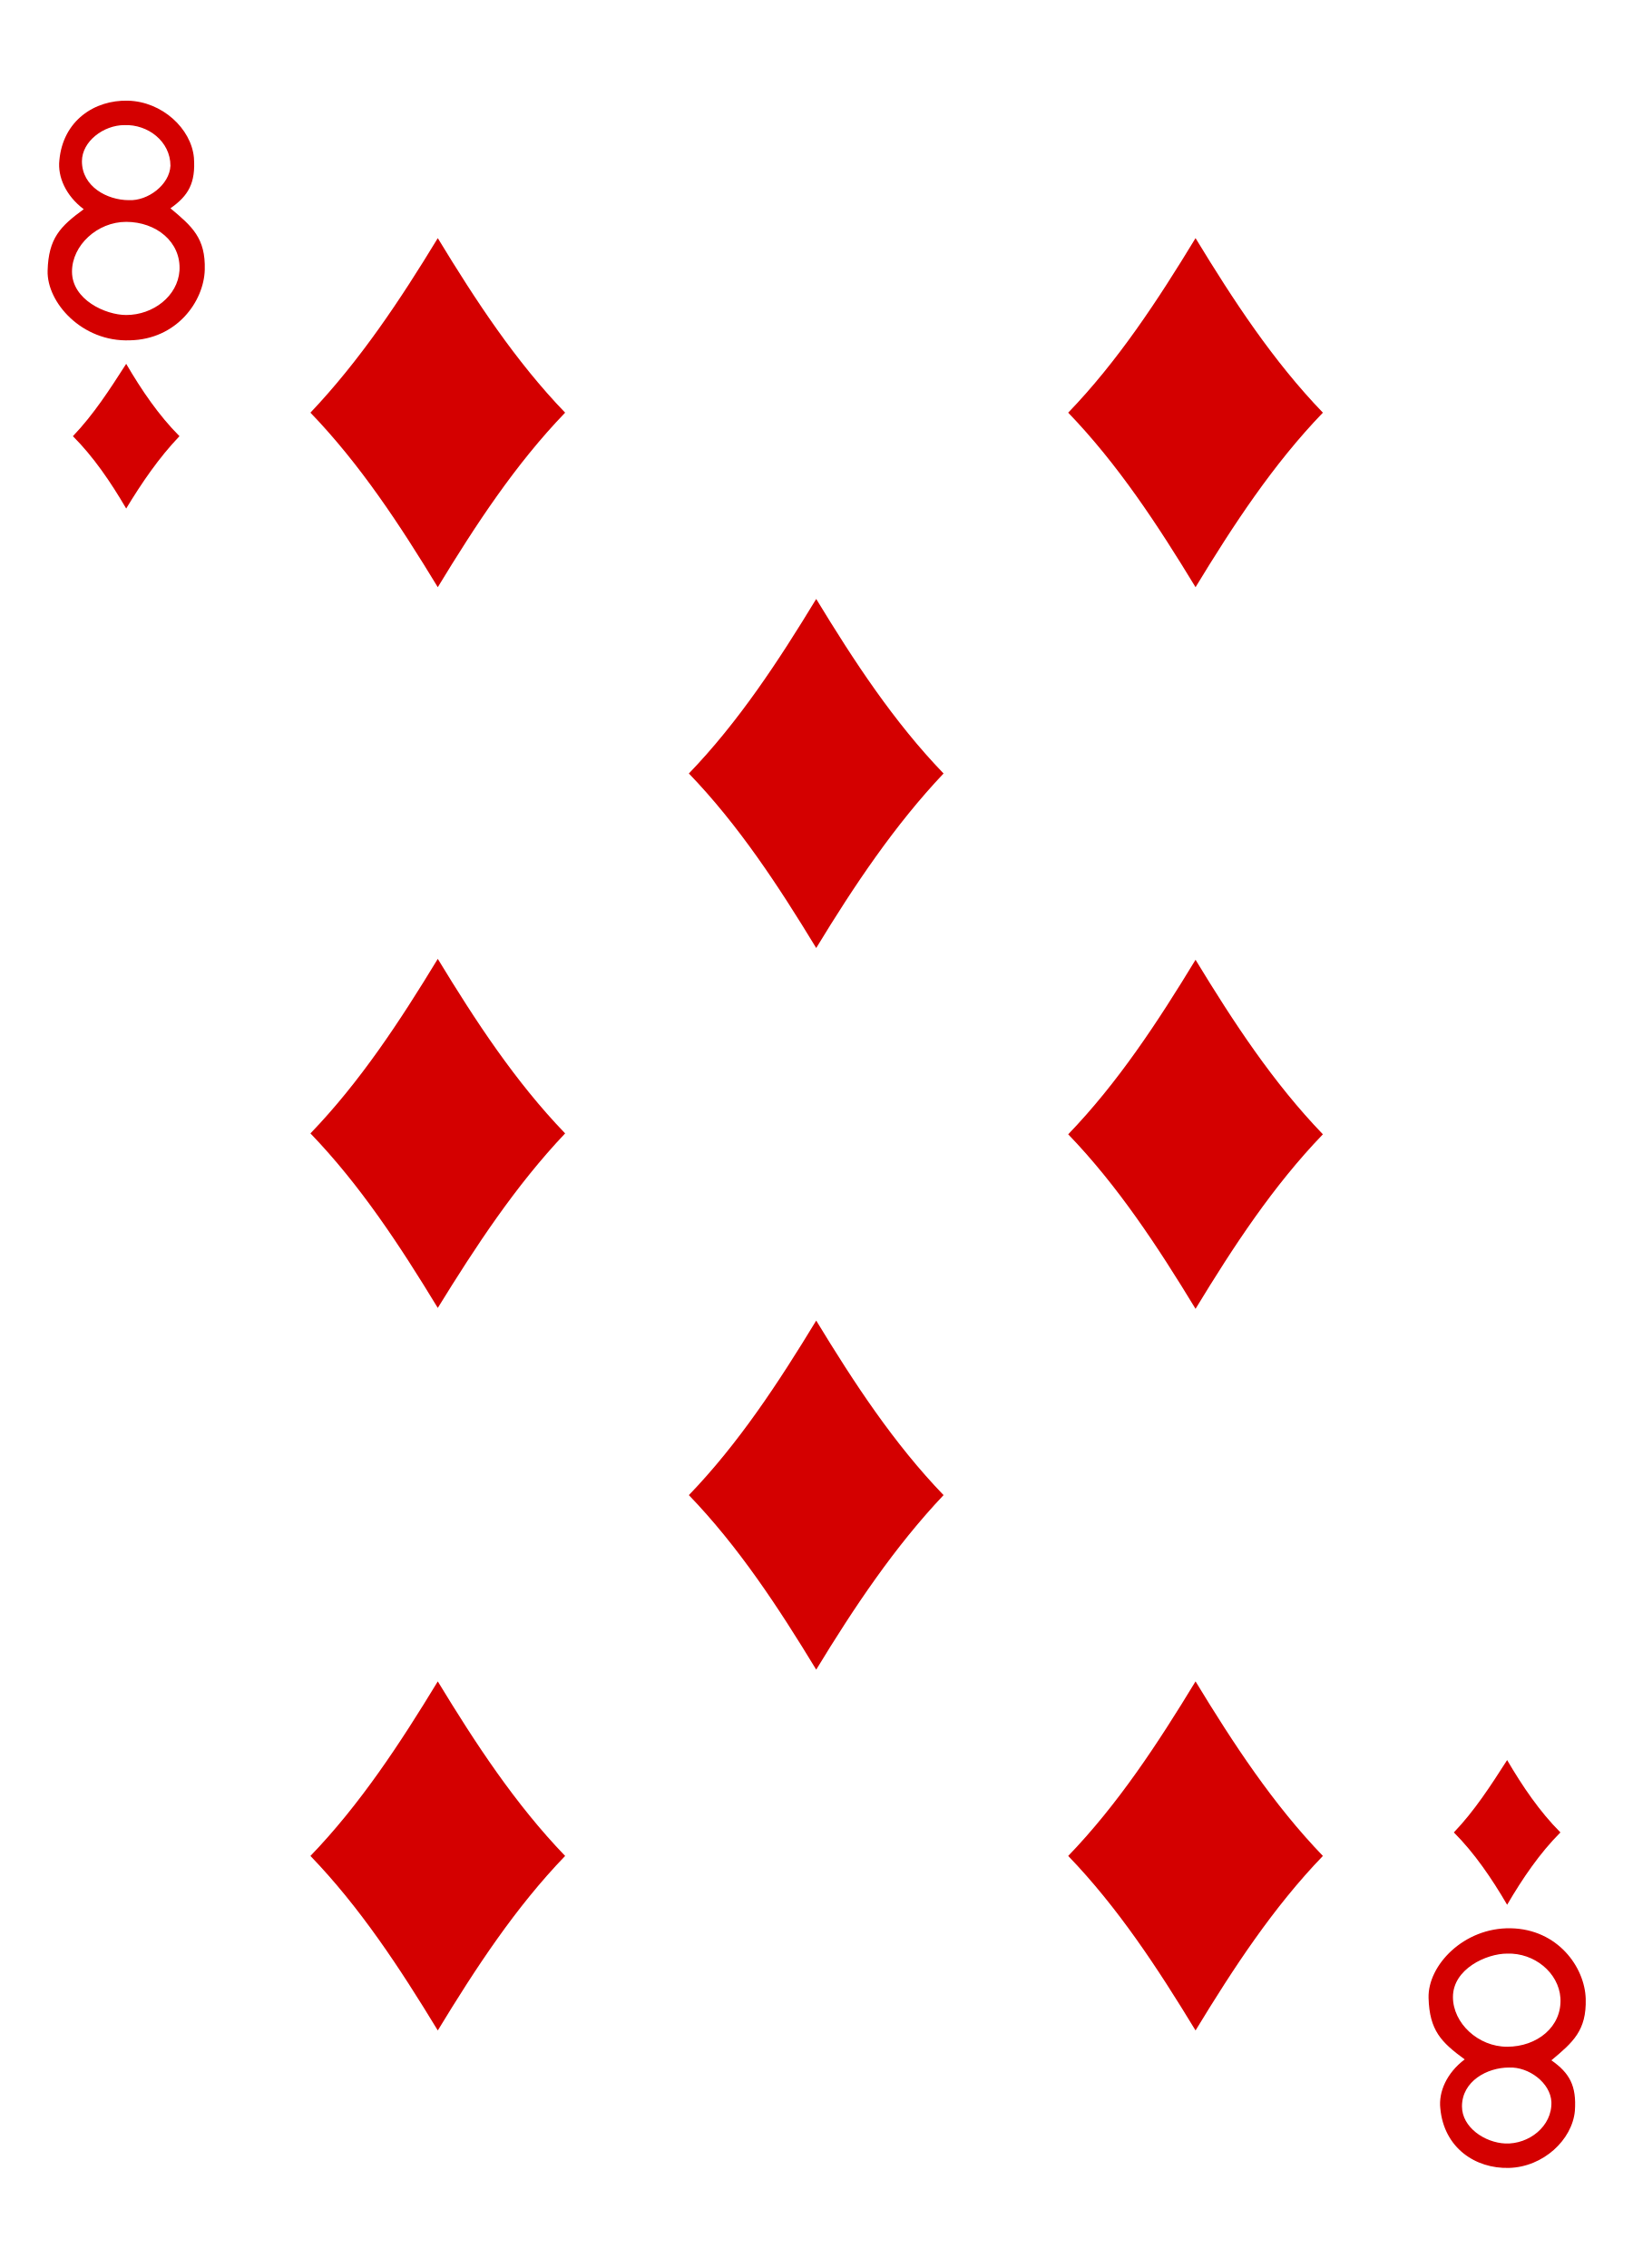
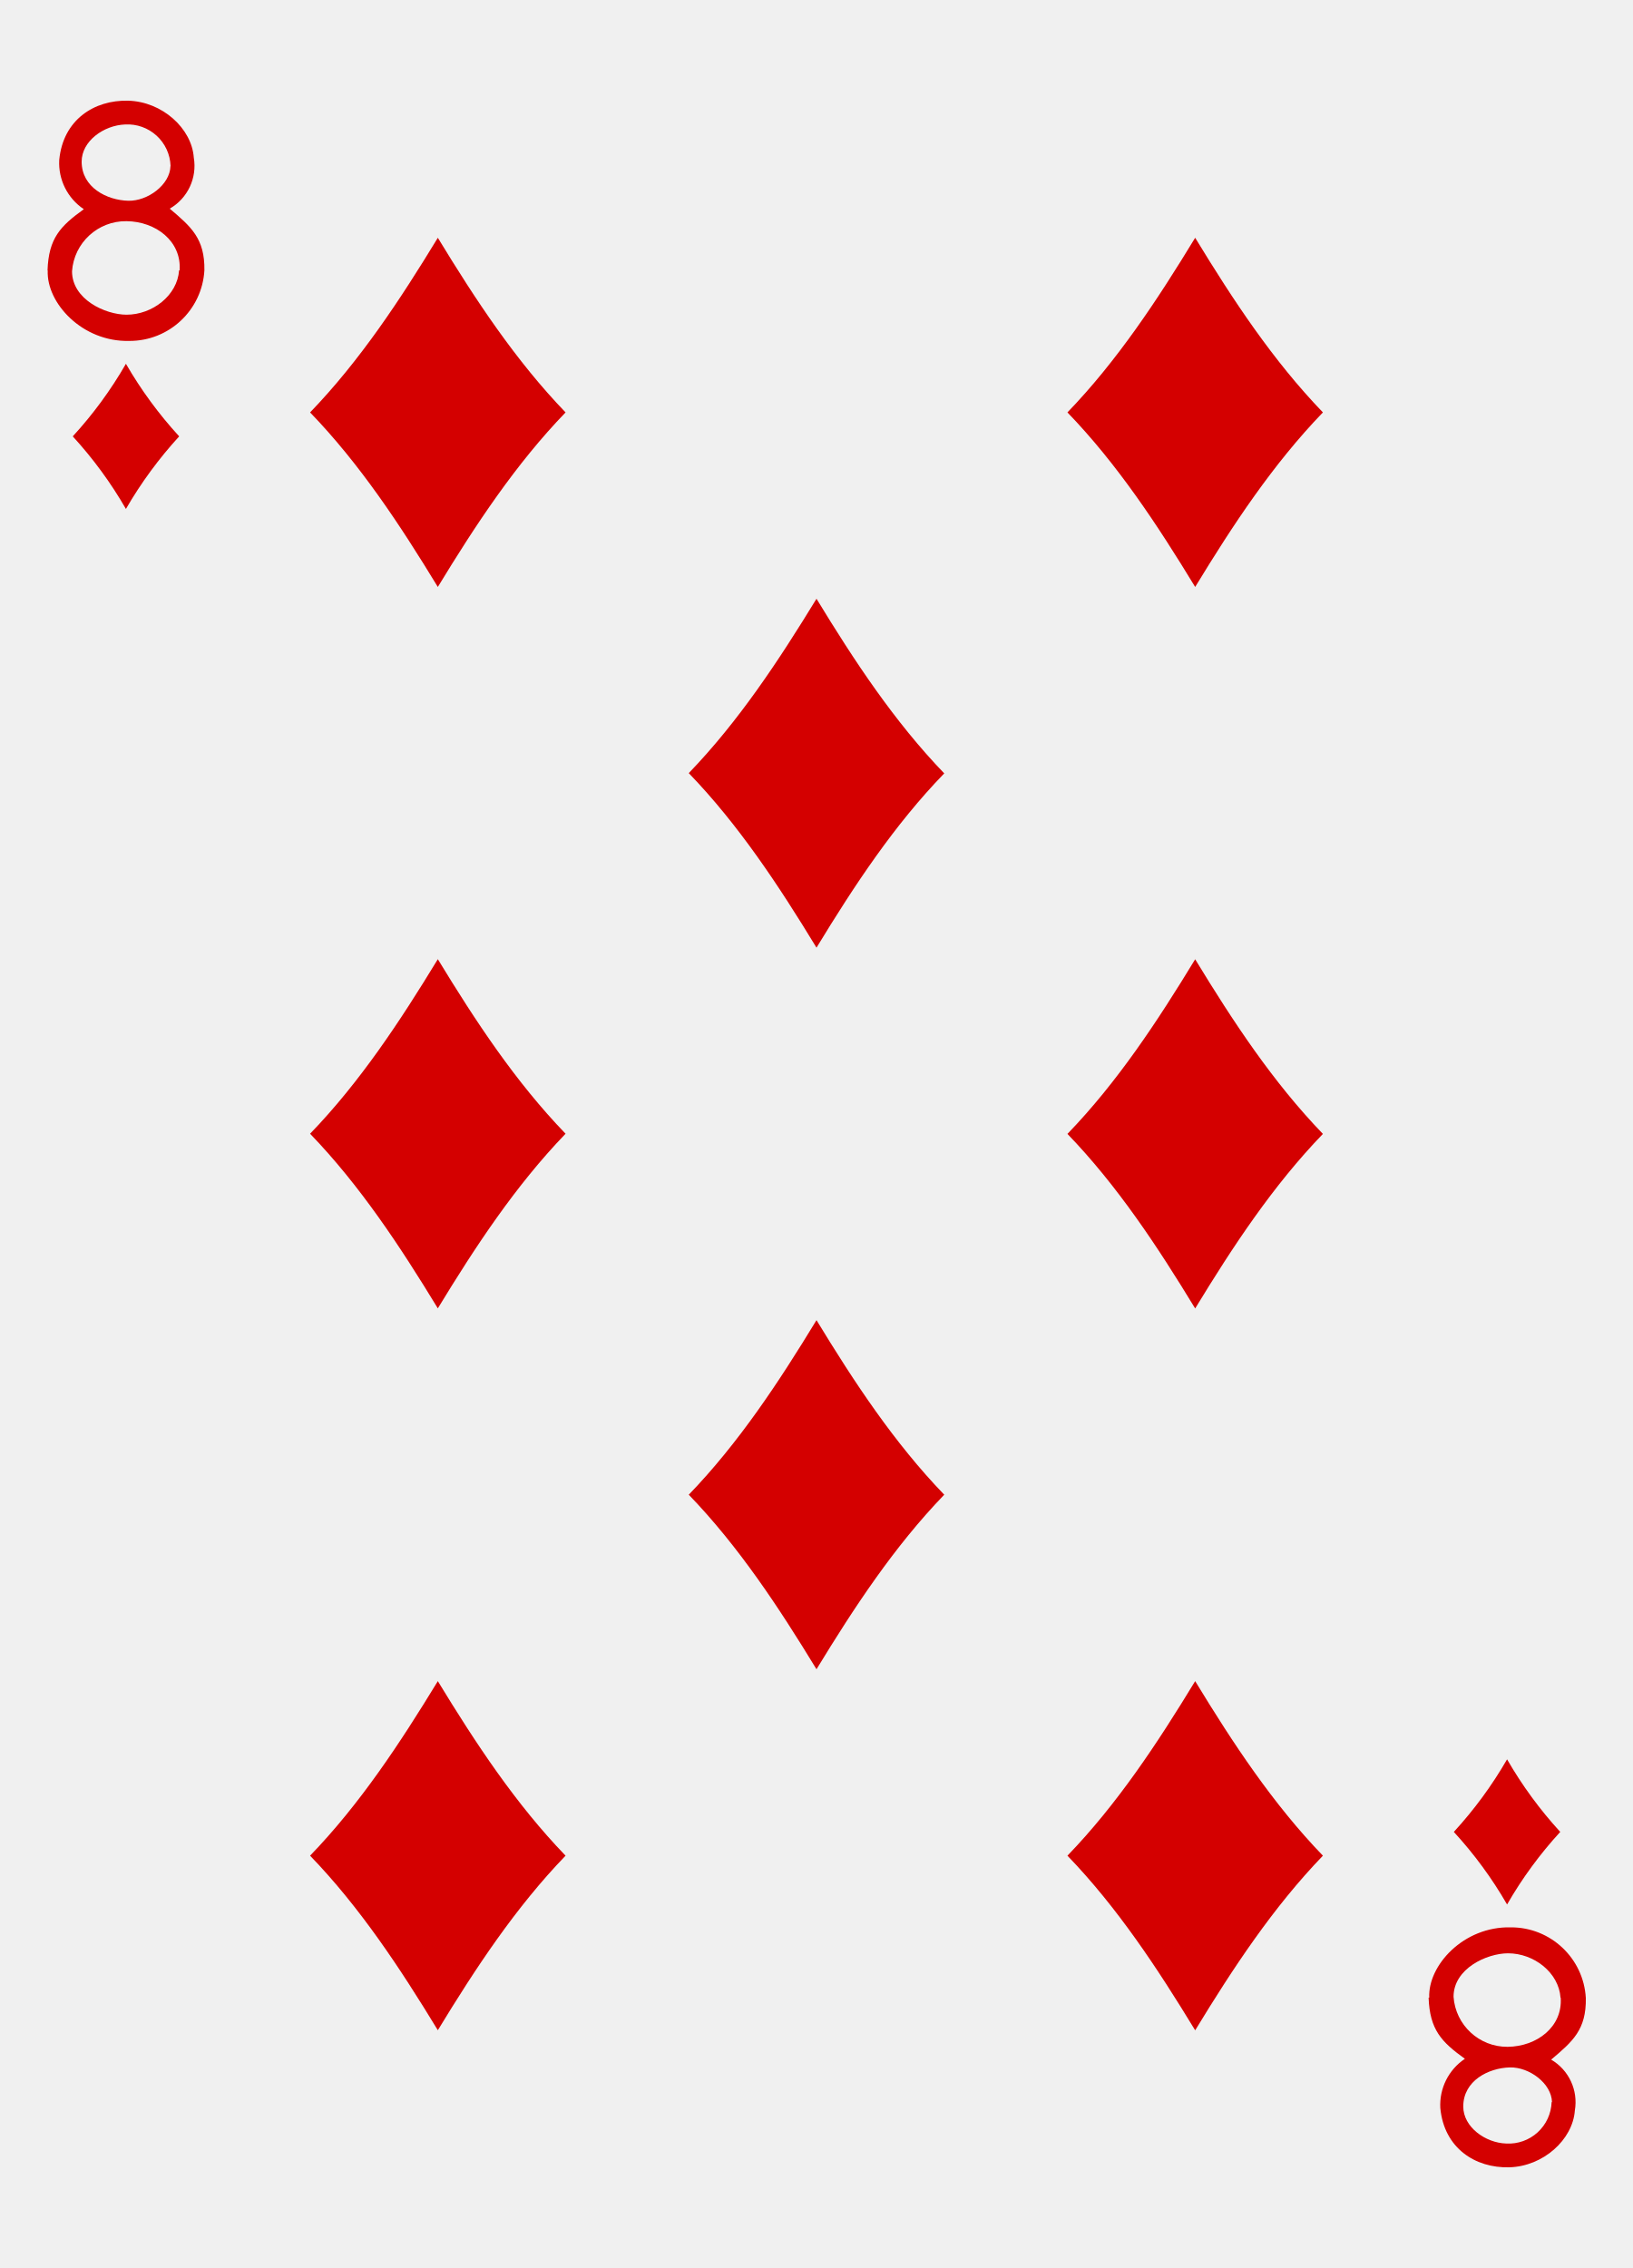
- <svg xmlns="http://www.w3.org/2000/svg" version="1.1" x="0px" y="0px" viewBox="0 0 180 250" style="enable-background:new 0 0 180 250;" xml:space="preserve">
-   <style type="text/css">
- 	.st0{fill:#FFFFFF;}
- 	.st1{fill:#E2CF00;}
- 	.st2{fill:#131F67;}
- 	.st3{fill:#D40000;}
- 	.st4{fill:#100F08;}
- </style>
-   <g id="white-background">
-     <rect class="st0" width="180" height="250" />
-   </g>
-   <g id="Layer_1">
-     <g id="g6785_1_" transform="matrix(0.9955349,0,0,0.9968034,9.827717,-8.13974)">
-       <path id="path6926-2_1_" class="st3" d="M4.1,64.4c-1.7-2.9-3.6-5.7-5.9-8c2.3-2.4,4.1-5.2,5.9-8c1.7,2.9,3.6,5.7,5.9,8    C7.7,58.8,5.8,61.6,4.1,64.4z" />
-       <path id="path6928-9_1_" class="st3" d="M122.5,73.1c-4.2-6.9-8.6-13.6-14.1-19.3c5.5-5.7,9.9-12.4,14.1-19.3    c4.2,6.9,8.6,13.6,14.1,19.3C131.1,59.5,126.7,66.2,122.5,73.1z" />
-       <path id="path6930-6_1_" class="st3" d="M157,218.8c-1.7-2.9-3.6-5.7-5.9-8c2.3-2.4,4.1-5.2,5.9-8c1.7,2.9,3.6,5.7,5.9,8    C160.6,213.1,158.7,215.9,157,218.8z" />
-       <path id="path6932-2_1_" class="st3" d="M38.6,73.1c-4.2-6.9-8.6-13.6-14.1-19.3C30,48,34.4,41.4,38.6,34.5    c4.2,6.9,8.6,13.6,14.1,19.3C47.2,59.5,42.8,66.2,38.6,73.1z" />
-       <path id="path6938-4_1_" class="st3" d="M80.5,113c-4.2-6.9-8.6-13.6-14.1-19.3c5.5-5.7,9.9-12.4,14.1-19.3    c4.2,6.9,8.6,13.6,14.1,19.3C89.2,99.4,84.7,106.1,80.5,113z" />
-       <path id="path6942-4_1_" class="st3" d="M38.6,152.8c-4.2-6.9-8.6-13.6-14.1-19.3c5.5-5.7,9.9-12.4,14.1-19.3    c4.2,6.9,8.6,13.6,14.1,19.3C47.2,139.3,42.8,146,38.6,152.8z" />
-       <path id="path6944-9_1_" class="st3" d="M122.5,152.9c-4.2-6.9-8.6-13.6-14.1-19.3c5.5-5.7,9.9-12.4,14.1-19.3    c4.2,6.9,8.6,13.6,14.1,19.3C131.1,139.3,126.7,146,122.5,152.9z" />
-       <path id="path6948-4_1_" class="st3" d="M38.6,232.7c-4.2-6.9-8.6-13.6-14.1-19.3c5.5-5.7,9.9-12.4,14.1-19.3    c4.2,6.9,8.6,13.6,14.1,19.3C47.2,219.1,42.8,225.8,38.6,232.7z" />
-       <path id="path6950-4_1_" class="st3" d="M122.5,232.7c-4.2-6.9-8.6-13.6-14.1-19.3c5.5-5.7,9.9-12.4,14.1-19.3    c4.2,6.9,8.6,13.6,14.1,19.3C131.1,219.1,126.7,225.8,122.5,232.7z" />
-       <path id="path6956-4_1_" class="st3" d="M80.5,192.8c-4.2-6.9-8.6-13.6-14.1-19.3c5.5-5.7,9.9-12.4,14.1-19.3    c4.2,6.9,8.6,13.6,14.1,19.3C89.2,179.2,84.7,185.9,80.5,192.8z" />
-       <path id="path27-00-7-8-6_1_" class="st3" d="M-4.6,38.1c0.1-3.6,1.4-4.9,4-6.8c-2-1.5-2.9-3.6-2.7-5.4c0.4-4.4,3.9-6.7,7.6-6.6    c3.8,0.1,7,3.1,7.3,6.3c0.2,2.8-0.6,4.2-2.6,5.6c2.4,2,3.9,3.3,3.8,6.8c-0.1,3.5-3.1,7.7-8.3,7.8C-0.8,46-4.7,41.6-4.6,38.1    L-4.6,38.1L-4.6,38.1z M10,38.1c0.2-3.2-2.6-5.4-5.9-5.4c-3.2,0-6,2.6-6,5.5c0,3.1,3.7,4.8,6,4.8C7.1,43,9.8,40.9,10,38.1L10,38.1    z M9,26.5C9,23.8,6.5,21.9,3.9,22C1.6,22-0.8,23.8-0.8,26c0,2.8,2.8,4.3,5.2,4.3C6.5,30.4,8.9,28.6,9,26.5L9,26.5L9,26.5z" />
-       <path id="path27-0-1-9-8_1_" class="st3" d="M148.3,229.1c0.1,3.6,1.4,4.9,4,6.8c-2,1.5-2.9,3.6-2.7,5.4c0.4,4.4,3.9,6.7,7.6,6.6    c3.8-0.1,7-3.1,7.3-6.3c0.2-2.8-0.6-4.2-2.6-5.6c2.4-2,3.9-3.3,3.8-6.8c-0.1-3.5-3.1-7.7-8.3-7.8S148.2,225.5,148.3,229.1    L148.3,229.1L148.3,229.1z M162.9,229.1c0.2,3.2-2.6,5.4-5.9,5.4c-3.2,0-6-2.6-6-5.5c0-3.1,3.7-4.8,6-4.8    C160,224.1,162.7,226.3,162.9,229.1L162.9,229.1z M161.9,240.6c0.1,2.7-2.5,4.7-5.1,4.6c-2.3-0.1-4.8-1.8-4.8-4.1    c0-2.8,2.8-4.3,5.2-4.3C159.4,236.7,161.8,238.5,161.9,240.6L161.9,240.6L161.9,240.6z" />
-     </g>
+ <svg xmlns="http://www.w3.org/2000/svg" id="Layer_1" data-name="Layer 1" viewBox="0 0 180 250">
+   <defs>
+     <style>.cls-1{fill:#d40000;}</style>
+   </defs>
+   <g id="g6785">
+     <path id="path6926-2" class="cls-1" d="M13.88,56.1a45.35,45.35,0,0,0-5.86-8,44.92,44.92,0,0,0,5.86-8,45.46,45.46,0,0,0,5.87,8A45.91,45.91,0,0,0,13.88,56.1Z" />
+     <path id="path6928-9" class="cls-1" d="M131.74,64.7c-4.18-6.87-8.58-13.54-14.08-19.24,5.5-5.71,9.9-12.38,14.08-19.25,4.18,6.87,8.58,13.54,14.08,19.25C140.32,51.16,135.92,57.83,131.74,64.7Z" />
+     <path id="path6930-6" class="cls-1" d="M166.12,209.93a45,45,0,0,0-5.87-8,45.41,45.41,0,0,0,5.87-8,45.35,45.35,0,0,0,5.86,8A44.92,44.92,0,0,0,166.12,209.93Z" />
+     <path id="path6932-2" class="cls-1" d="M48.26,64.7c-4.18-6.87-8.58-13.54-14.08-19.24,5.5-5.71,9.9-12.38,14.08-19.25,4.18,6.87,8.58,13.54,14.08,19.25C56.84,51.16,52.44,57.83,48.26,64.7Z" />
+     <path id="path6938-4" class="cls-1" d="M90,104.46c-4.18-6.87-8.58-13.54-14.08-19.24C81.42,79.51,85.82,72.84,90,66c4.18,6.87,8.58,13.54,14.08,19.25C98.58,90.92,94.18,97.59,90,104.46Z" />
+     <path id="path6942-4" class="cls-1" d="M48.26,144.22c-4.18-6.87-8.58-13.54-14.08-19.25,5.5-5.7,9.9-12.37,14.08-19.24,4.18,6.87,8.58,13.54,14.08,19.24C56.84,130.68,52.44,137.35,48.26,144.22Z" />
+     <path id="path6944-9" class="cls-1" d="M131.74,144.23c-4.18-6.87-8.58-13.54-14.08-19.24,5.5-5.7,9.9-12.38,14.08-19.25,4.18,6.87,8.58,13.55,14.08,19.25C140.32,130.69,135.92,137.36,131.74,144.23Z" />
+     <path id="path6948-4" class="cls-1" d="M48.26,223.79c-4.18-6.87-8.58-13.54-14.08-19.24,5.5-5.7,9.9-12.38,14.08-19.24,4.18,6.86,8.58,13.54,14.08,19.24C56.84,210.25,52.44,216.92,48.26,223.79Z" />
+     <path id="path6950-4" class="cls-1" d="M131.74,223.8c-4.18-6.87-8.58-13.54-14.08-19.25,5.5-5.7,9.9-12.37,14.08-19.24,4.18,6.87,8.58,13.54,14.08,19.24C140.32,210.26,135.92,216.93,131.74,223.8Z" />
+     <path id="path6956-4" class="cls-1" d="M90,184c-4.18-6.86-8.58-13.54-14.08-19.24,5.5-5.7,9.9-12.37,14.08-19.24,4.18,6.87,8.58,13.54,14.08,19.24C98.58,170.46,94.18,177.14,90,184Z" />
+     <path id="path27-00-7-8-6" class="cls-1" d="M5.24,29.8c.12-3.55,1.42-4.88,4-6.74a6.12,6.12,0,0,1-2.71-5.43c.42-4.42,3.85-6.63,7.6-6.53s7,3.05,7.23,6.26A5.44,5.44,0,0,1,18.71,23c2.36,2,3.87,3.29,3.82,6.79a8.26,8.26,0,0,1-8.27,7.79c-5.21.13-9.15-4.2-9-7.75Zm14.56,0c.22-3.22-2.63-5.39-5.86-5.42a5.94,5.94,0,0,0-6,5.52c0,3.1,3.66,4.78,6,4.79,2.87,0,5.61-2.13,5.8-4.89Zm-1-11.51a4.74,4.74,0,0,0-5-4.57C11.42,13.81,9,15.56,9,17.82c0,2.84,2.78,4.25,5.14,4.31,2.15.05,4.6-1.77,4.65-3.82Z" />
+     <path id="path27-0-1-9-8" class="cls-1" d="M157.47,220.2c.13,3.55,1.42,4.88,4,6.74a6.12,6.12,0,0,0-2.71,5.43c.42,4.42,3.85,6.63,7.6,6.53s7-3.05,7.23-6.26a5.44,5.44,0,0,0-2.61-5.61c2.37-2,3.88-3.29,3.82-6.79a8.25,8.25,0,0,0-8.26-7.79c-5.22-.13-9.16,4.2-9,7.75Zm14.56,0c.23,3.22-2.63,5.39-5.86,5.42a5.93,5.93,0,0,1-5.95-5.52c0-3.1,3.65-4.78,6-4.79,2.87,0,5.6,2.13,5.79,4.89Zm-1,11.51a4.74,4.74,0,0,1-5,4.57c-2.3-.07-4.74-1.82-4.74-4.08,0-2.84,2.77-4.25,5.14-4.31,2.15-.05,4.59,1.77,4.64,3.82Z" />
  </g>
</svg>
